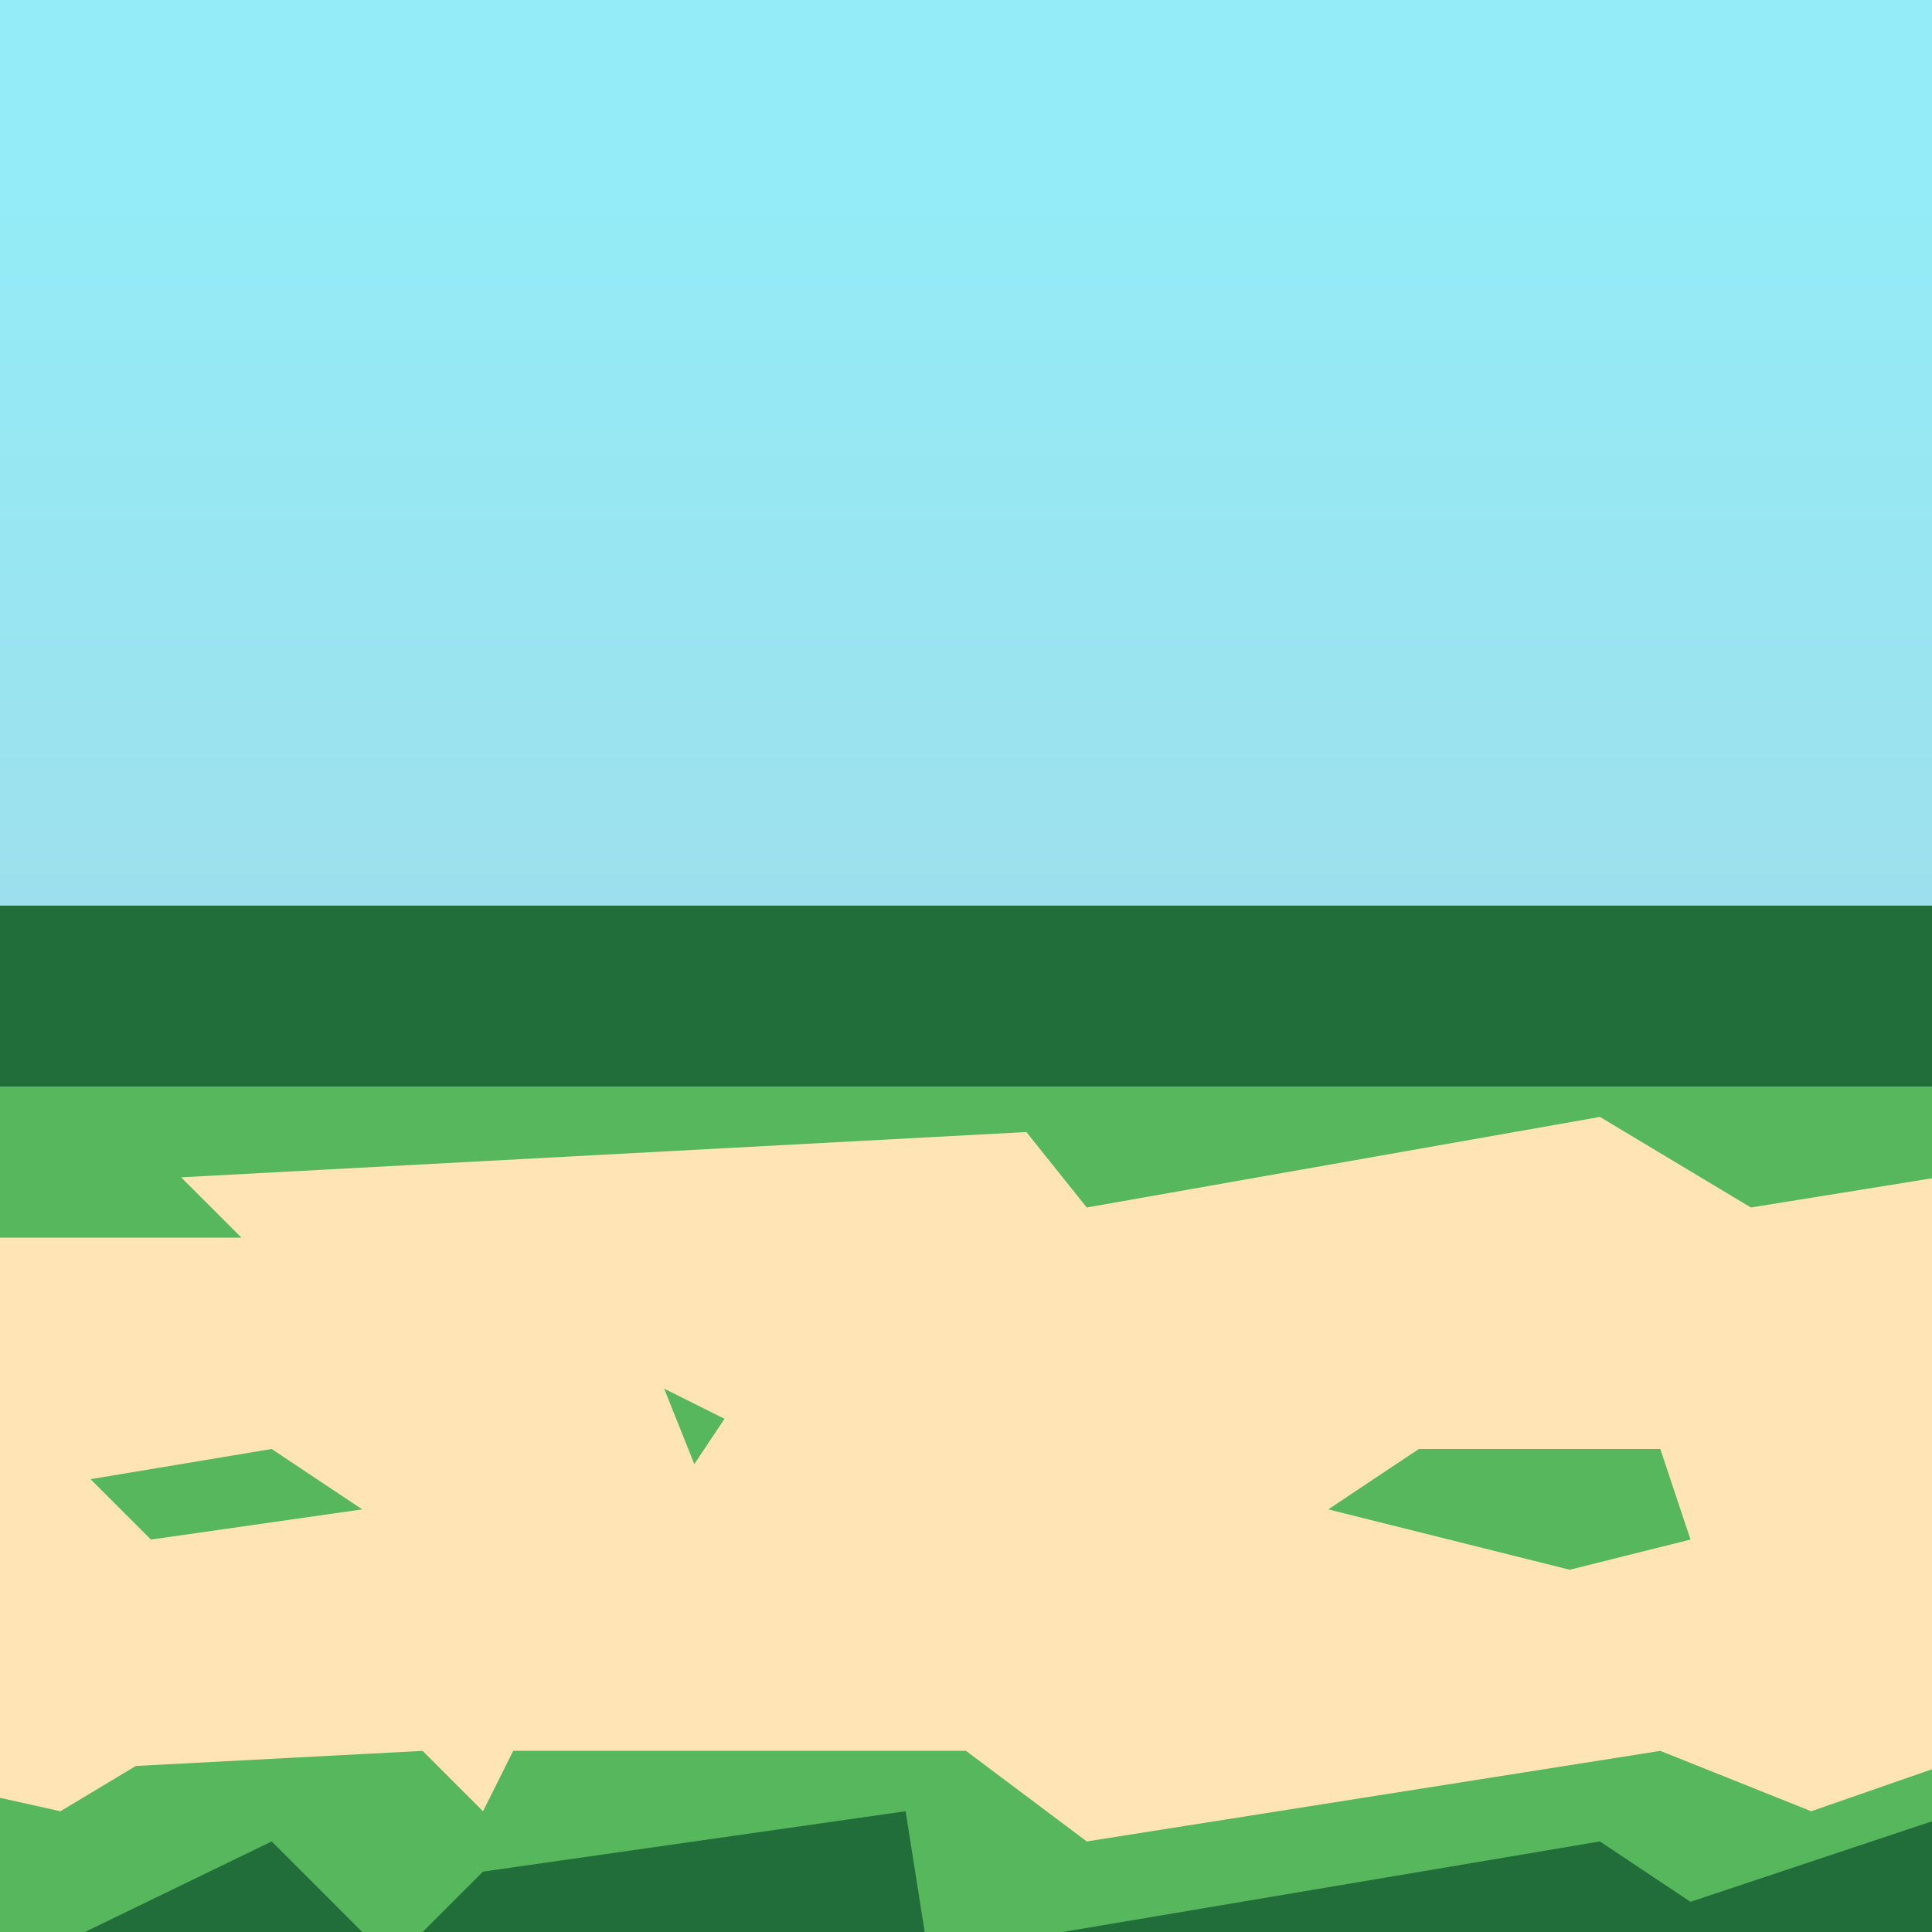
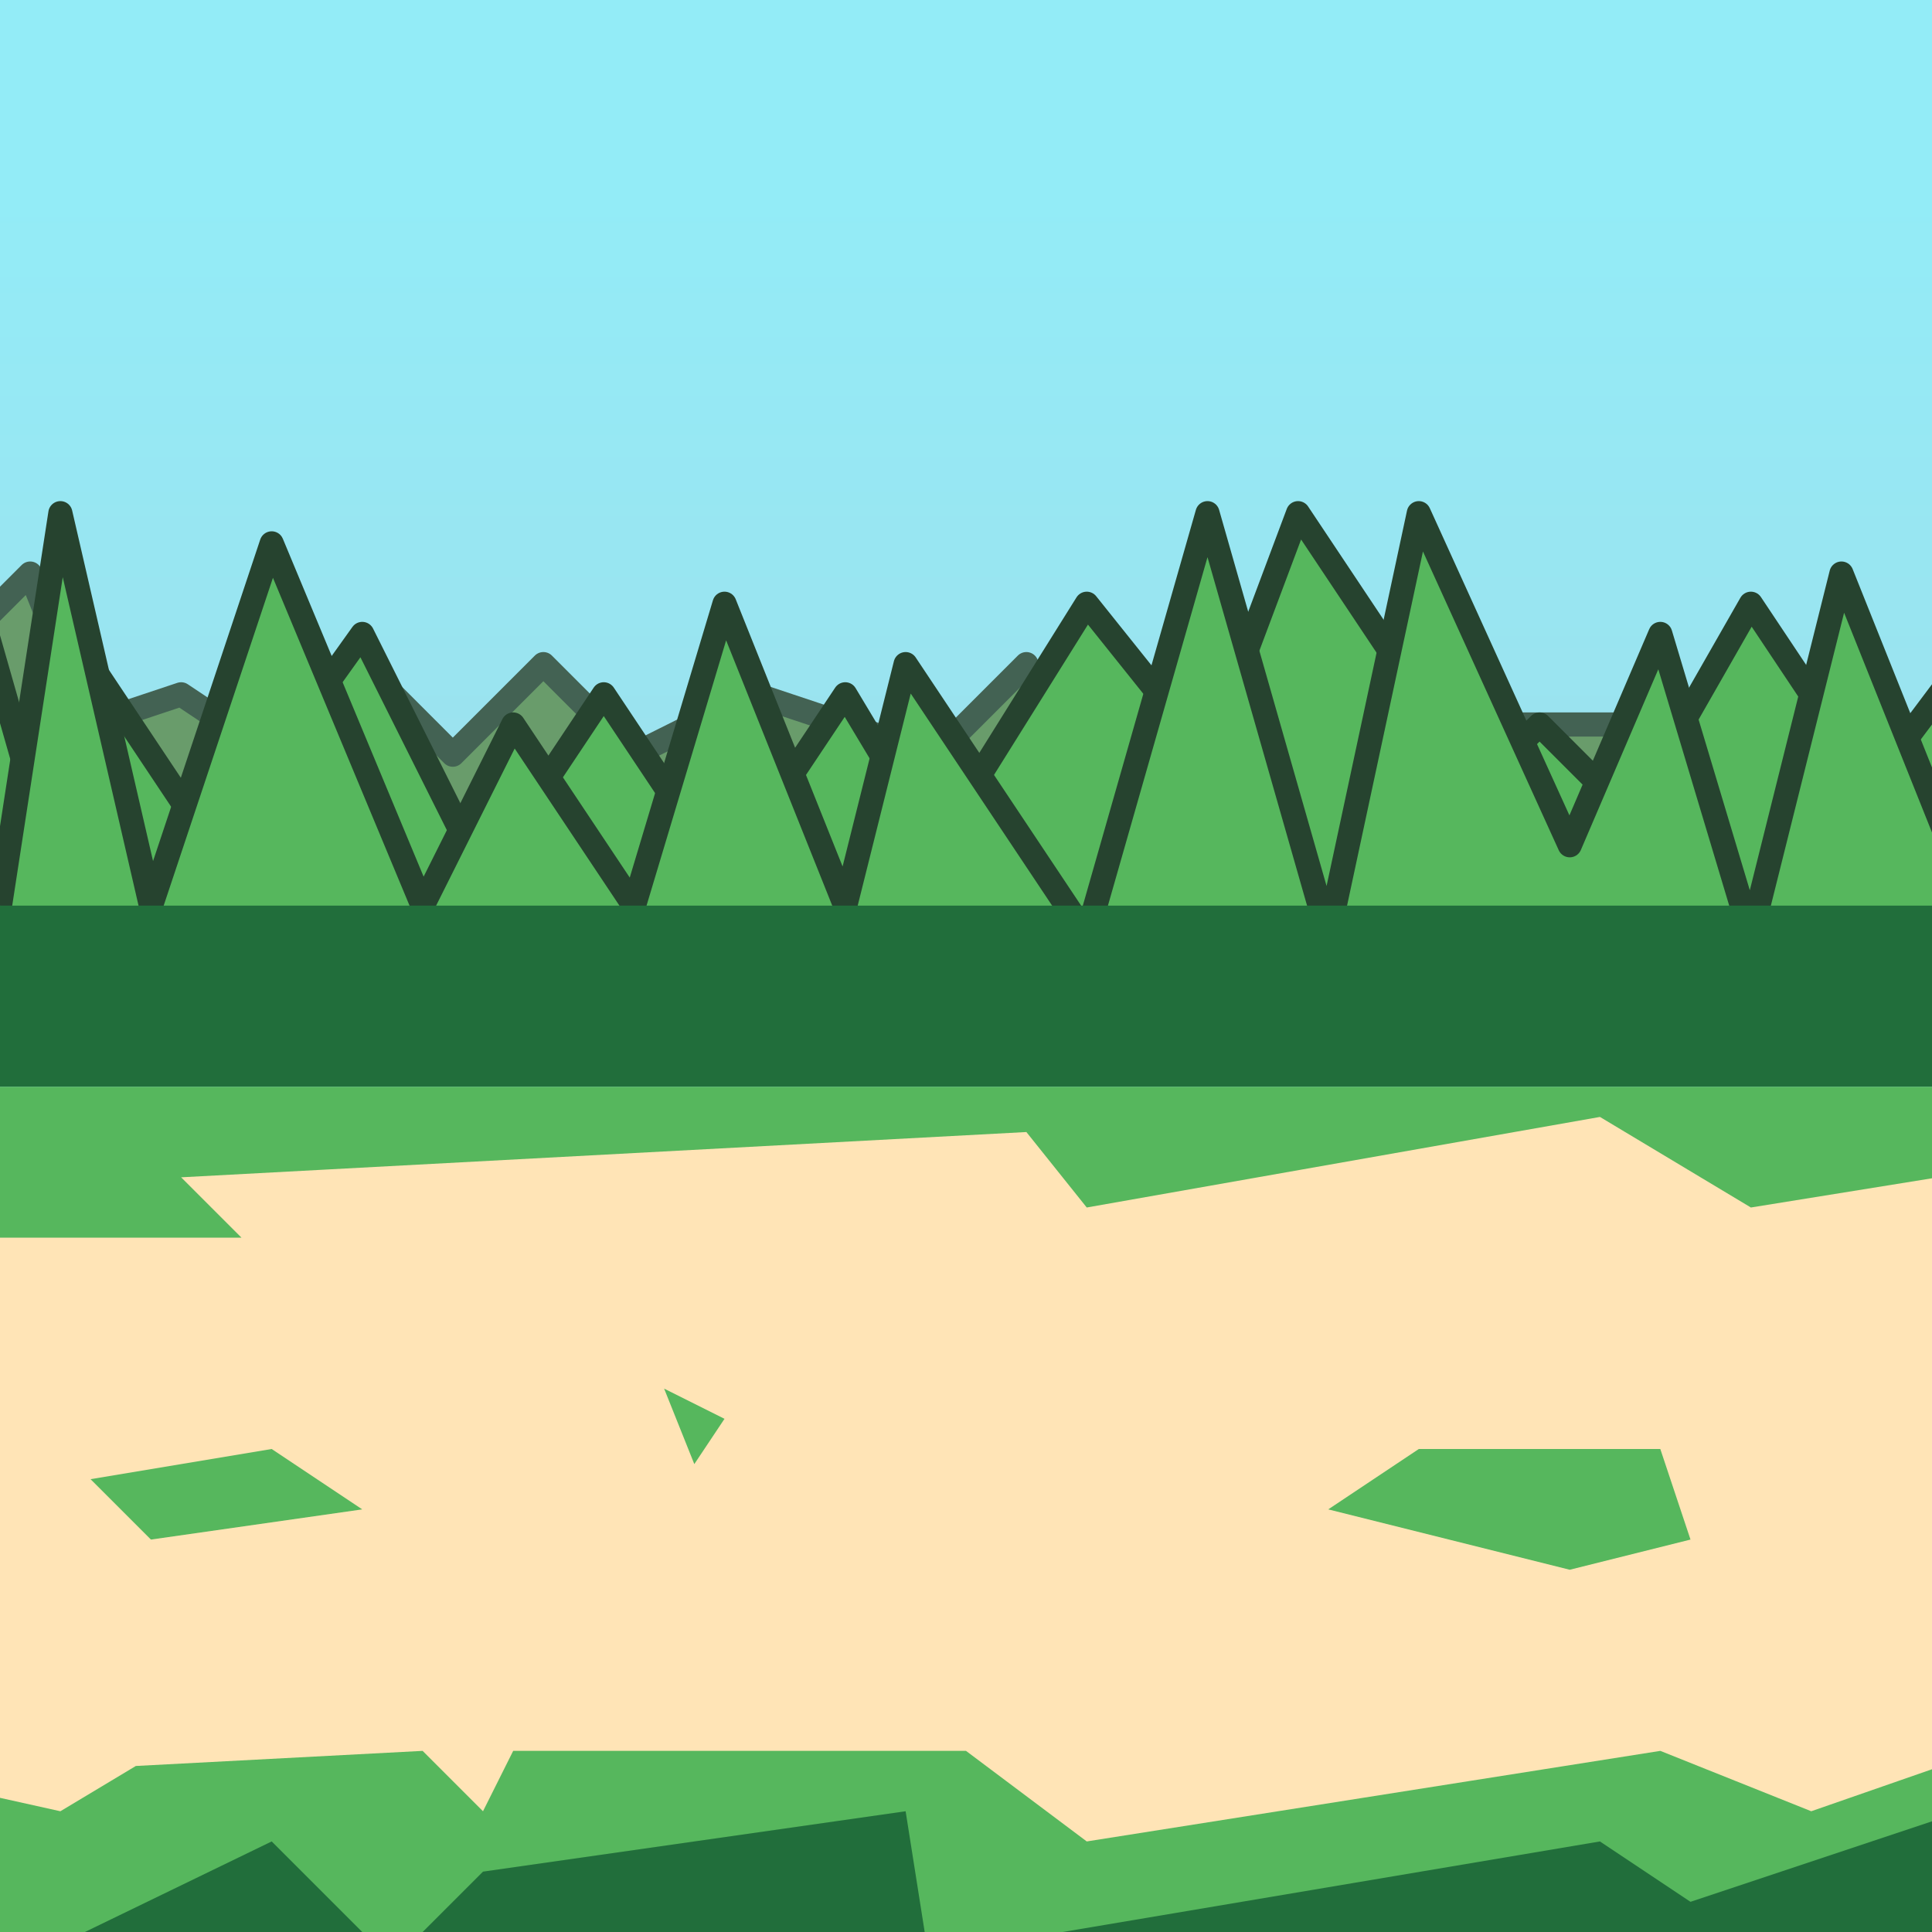
<svg xmlns="http://www.w3.org/2000/svg" width="64" height="64">
  <defs>
    <linearGradient id="sky" y1="100%" x2="0%">
      <stop offset=".1" stop-color="#A9D2E0" />
      <stop offset=".9" stop-color="#93ECF7" />
    </linearGradient>
  </defs>
-   <rect width="64" height="64" x="0" y="0" fill="url(#sky)" />
-   <path id="grass" d="M0 30H66v6H-4" fill="#216E3B" />
-   <rect width="64" height="28" y="36" fill="#56B75D" x="0" />
+   <rect width="64" height="64" fill="url(#sky)" />
+   <g class="sBgTrees fBgLight" stroke-linejoin="round" stroke-width=".8" stroke="#26432F" fill="#56B75D">
+     <path class="sFarTrees fFarTrees" d="M-4 24l5-5 2 5 3-1 3 2 4-2 2 2 3-3 3 3 4-2 6 2 3-3 1 2 22 0V33H-1" fill="#699C6B" stroke="#436253" />
+     <path d="M-1 19l2 7 2-4 4 6 5-7 4 8 4-6 4 6 4-6 3 5 5-8 4 5 3-8 6 9 2-2 3 3 4-7 4 6 3-4V33H-1" />
+     <path d="M0 30l2-13 3 13 4-12 5 12 3-6 4 6 3-10 4 10 2-8 6 9 4-14 4 14 3-14 5 11 3-7 3 10 3-12 4 10V33" />
+   </g>
+   <path class="fBgDark" d="M0 30H66v6H-4" fill="#216E3B" />
+   <rect class="fBgLight" width="64" height="28" y="36" fill="#56B75D" x="0" />
  <path d="M-4 41l12 0-2-2 28-1.5 2 2.5 17-3 5 3 7.75-1.25V58l-5.75 2-5-2-19 3-4-3-15 0-1 2-2-2-9.5.5-2.5 1.5-4.5-1" fill="#FFE4B6" />
-   <path d="M3 49l6-1 3 2-7 1M22 46l2 1-1 1.5M44 50l3-2 8 0 1 3-4 1" fill="#56B75D" />
-   <path d="M.75 65l8.25-4 4 4 3-3 14-2 .75 4.75 22.25-3.75 3 2 9-3V76.25" fill="#216E3B" />
+   <path class="fBgLight" d="M3 49l6-1 3 2-7 1M22 46l2 1-1 1.5M44 50l3-2 8 0 1 3-4 1" fill="#56B75D" />
+   <path class="fBgDark" d="M.75 65l8.25-4 4 4 3-3 14-2 .75 4.75 22.25-3.75 3 2 9-3V76.25" fill="#216E3B" />
</svg>
